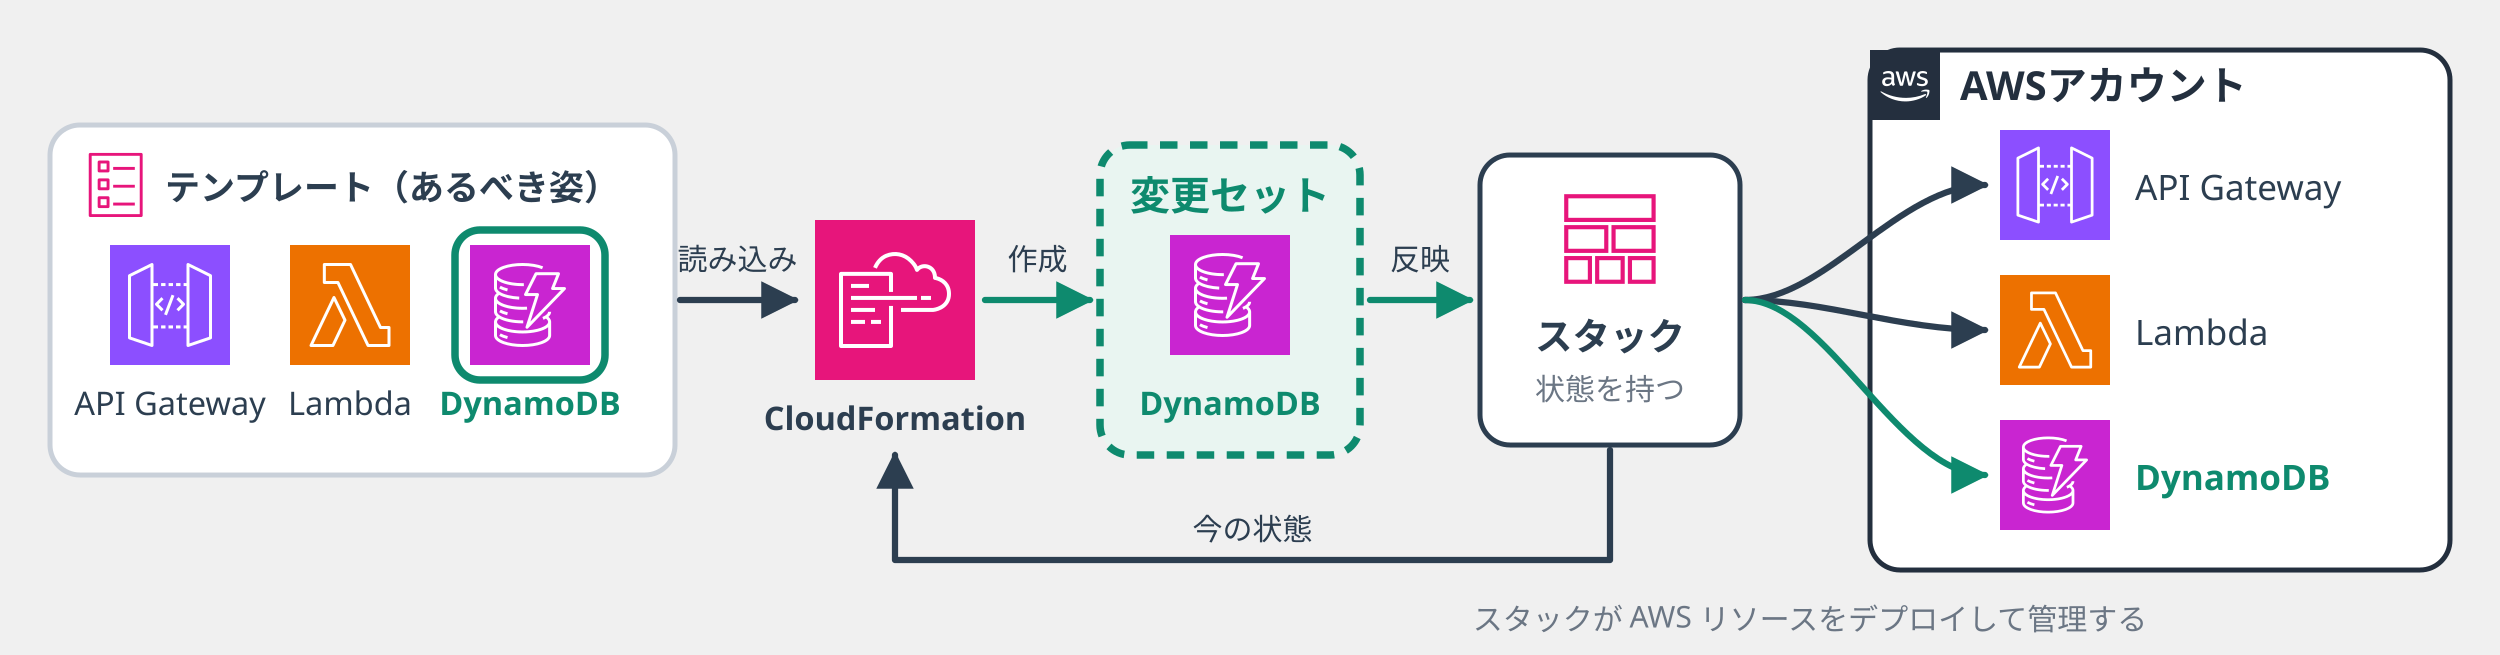
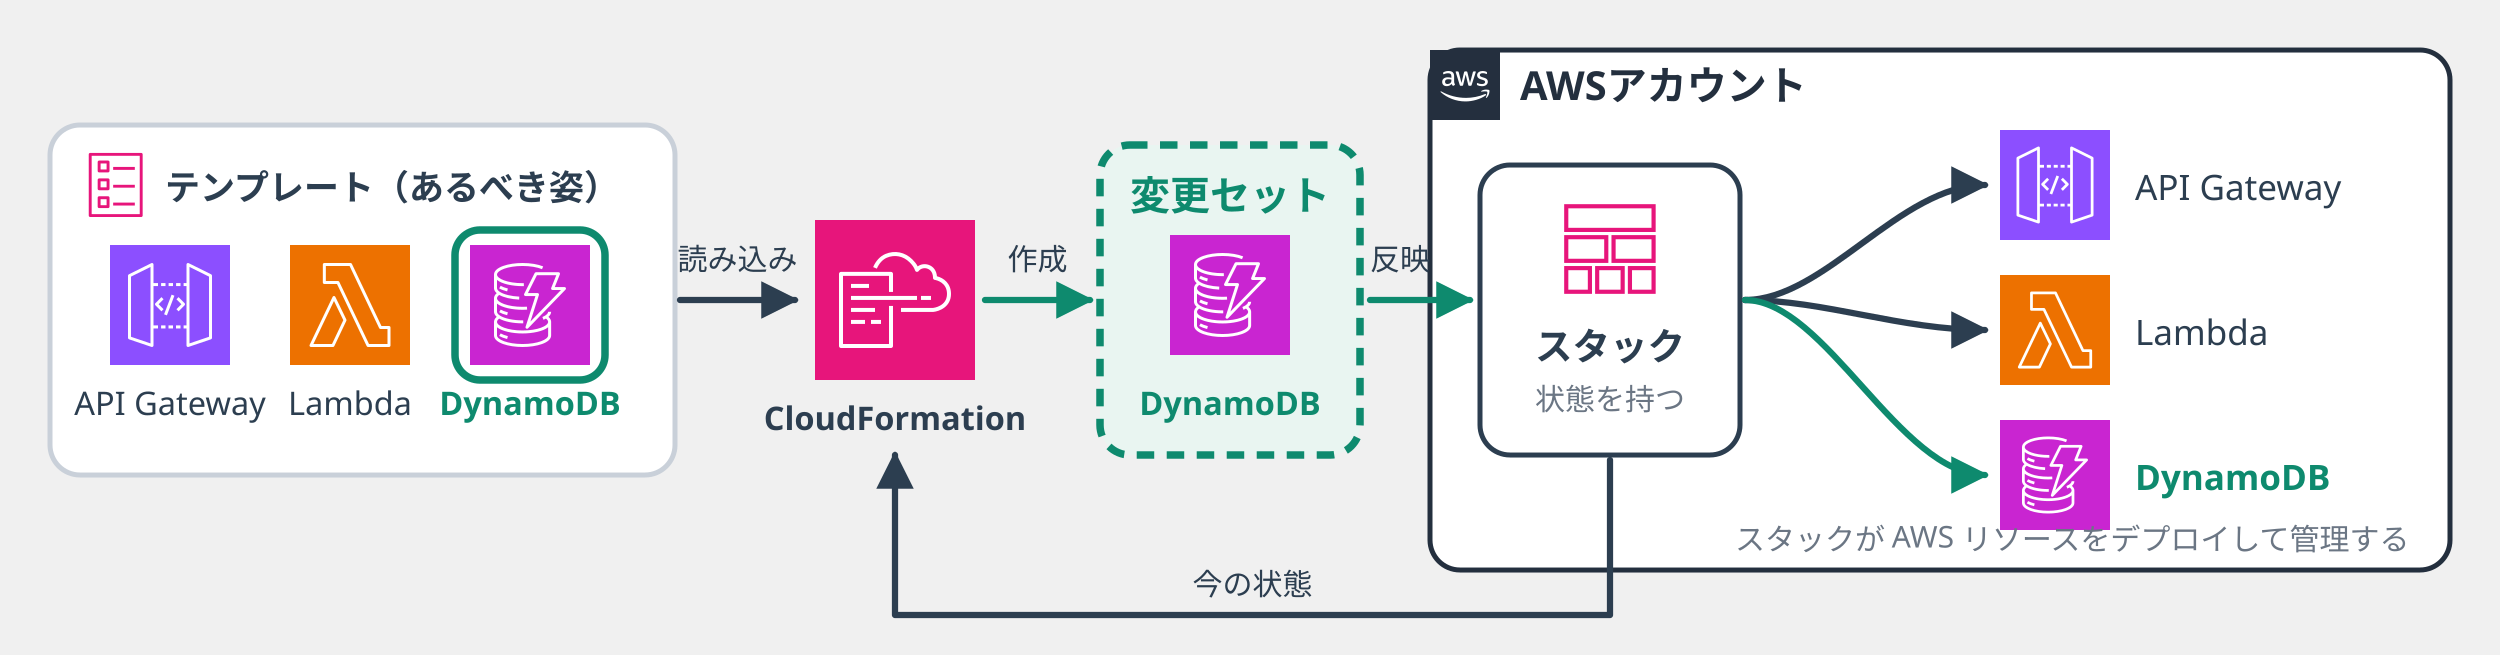
<svg xmlns="http://www.w3.org/2000/svg" viewBox="0 0 1000 262" width="100%" role="img" aria-label="CloudFormationがテンプレートとスタックの今の状態を比べて変更セットを作り、スタックに反映する。スタックからAPI Gateway、Lambda、DynamoDBがデプロイされる">
  <defs>
    <marker id="a-i" viewBox="0 0 10 10" refX="9" refY="5" markerWidth="6" markerHeight="6" orient="auto-start-reverse">
      <path d="M0,0 L10,5 L0,10 z" fill="#2c3e50" />
    </marker>
    <marker id="a-g" viewBox="0 0 10 10" refX="9" refY="5" markerWidth="6" markerHeight="6" orient="auto-start-reverse">
      <path d="M0,0 L10,5 L0,10 z" fill="#0E8A6E" />
    </marker>
    <marker id="a-r" viewBox="0 0 10 10" refX="9" refY="5" markerWidth="6" markerHeight="6" orient="auto-start-reverse">
      <path d="M0,0 L10,5 L0,10 z" fill="#DD344C" />
    </marker>
    <marker id="a-x" viewBox="0 0 10 10" refX="9" refY="5" markerWidth="6" markerHeight="6" orient="auto-start-reverse">
      <path d="M0,0 L10,5 L0,10 z" fill="#8a94a3" />
    </marker>
  </defs>
  <rect x="20" y="50" width="250" height="140" rx="12" fill="#ffffff" stroke="#c9d0d9" stroke-width="2" />
  <svg x="32" y="60" width="28" height="28" viewBox="0 0 48 48">
    <g id="cfn-deploy-v4-Icon-Resource/Management-Governance/Res_AWS-CloudFormation_Template_48" stroke="none" stroke-width="1" fill="none" fill-rule="evenodd">
      <path d="M22.734,38.089 L37.593,38.089 L37.593,36.089 L22.734,36.089 L22.734,38.089 Z M22.734,25.852 L37.593,25.852 L37.593,23.852 L22.734,23.852 L22.734,25.852 Z M22.734,13.615 L37.593,13.615 L37.593,11.615 L22.734,11.615 L22.734,13.615 Z M14.118,37.838 L18.237,37.838 L18.237,33.719 L14.118,33.719 L14.118,37.838 Z M13.118,39.838 L19.238,39.838 C19.79,39.838 20.238,39.391 20.238,38.838 L20.238,32.719 C20.238,32.166 19.79,31.719 19.238,31.719 L13.118,31.719 C12.566,31.719 12.118,32.166 12.118,32.719 L12.118,38.838 C12.118,39.391 12.566,39.838 13.118,39.838 L13.118,39.838 Z M14.118,25.6 L18.237,25.6 L18.237,21.481 L14.118,21.481 L14.118,25.6 Z M13.118,27.601 L19.238,27.601 C19.79,27.601 20.238,27.153 20.238,26.601 L20.238,20.481 C20.238,19.929 19.79,19.481 19.238,19.481 L13.118,19.481 C12.566,19.481 12.118,19.929 12.118,20.481 L12.118,26.601 C12.118,27.153 12.566,27.601 13.118,27.601 L13.118,27.601 Z M14.118,13.363 L18.237,13.363 L18.237,9.244 L14.118,9.244 L14.118,13.363 Z M13.118,15.363 L19.238,15.363 C19.79,15.363 20.238,14.916 20.238,14.363 L20.238,8.244 C20.238,7.691 19.79,7.244 19.238,7.244 L13.118,7.244 C12.566,7.244 12.118,7.691 12.118,8.244 L12.118,14.363 C12.118,14.916 12.566,15.363 13.118,15.363 L13.118,15.363 Z M8,43.956 L40.963,43.956 L40.963,4 L8,4 L8,43.956 Z M41.963,2 L7,2 C6.448,2 6,2.447 6,3 L6,44.956 C6,45.509 6.448,45.956 7,45.956 L41.963,45.956 C42.516,45.956 42.963,45.509 42.963,44.956 L42.963,3 C42.963,2.447 42.516,2 41.963,2 L41.963,2 Z" id="cfn-deploy-v4-AWS-CloudFormation_template_Resource-Icon_light-bg" fill="#E7157B" />
    </g>
  </svg>
  <text x="66" y="80" font-family="'Noto Sans JP', 'Hiragino Sans', sans-serif" font-size="14" font-weight="bold" fill="#2c3e50" text-anchor="start">テンプレート（あるべき姿）</text>
  <svg x="44" y="98" width="48" height="48" viewBox="0 0 80 80">
    <g id="cfn-deploy-v5-Icon-Architecture/64/Arch_Amazon-API-Gateway_64">
      <g id="cfn-deploy-v5-Icon-Architecture-BG/64/Networking-Content-Delivery">
        <rect id="cfn-deploy-v5-Rectangle" width="80" height="80" fill="#8C4FFF" />
      </g>
      <g id="cfn-deploy-v5-Icon-Service/64/Amazon-API-Gateway_64">
        <path id="cfn-deploy-v5-Amazon-API-Gateway_Icon_64_Squid" fill-rule="evenodd" clip-rule="evenodd" d="M34.065 55.632H37V53.615H34.065V55.632ZM39 55.632H42V53.615H39V55.632ZM27 14.63L14 21.082V61.193L27 65.59V14.63ZM29 27.393V53.615H32V55.632H29V66.992C29 67.316 28.845 67.621 28.584 67.81C28.412 67.936 28.207 68 28 68C27.894 68 27.786 67.983 27.682 67.948L12.682 62.876C12.274 62.737 12 62.352 12 61.92V20.454C12 20.07 12.217 19.718 12.559 19.549L27.559 12.104C27.868 11.95 28.235 11.968 28.528 12.152C28.821 12.336 29 12.66 29 13.009V25.376H32V27.393H29ZM44 55.632H47V53.615H44V55.632ZM44.065 27.393H47V25.376H44.065V27.393ZM39.065 27.393H42V25.376H39.065V27.393ZM34.065 27.393H37V25.376H34.065V27.393ZM66 21.082L53 14.63V65.59L66 61.193V21.082ZM68 61.92C68 62.352 67.726 62.737 67.318 62.876L52.318 67.948C52.214 67.983 52.106 68 52 68C51.793 68 51.588 67.936 51.416 67.81C51.155 67.621 51 67.316 51 66.992V55.632H49.065V53.615H51V27.393H49.065V25.376H51V13.009C51 12.66 51.179 12.336 51.472 12.152C51.765 11.968 52.131 11.95 52.441 12.104L67.441 19.549C67.783 19.718 68 20.07 68 20.454V61.92ZM42.934 33.807L41.066 33.083L36.066 46.194L37.934 46.918L42.934 33.807ZM49.707 40.209C50.098 39.815 50.098 39.176 49.707 38.783L45.707 34.749L44.293 36.175L47.586 39.496L44.293 42.817L45.707 44.243L49.707 40.209ZM34.293 44.243L30.293 40.209C29.902 39.815 29.902 39.176 30.293 38.783L34.293 34.749L35.707 36.175L32.414 39.496L35.707 42.817L34.293 44.243Z" fill="white" />
      </g>
    </g>
  </svg>
  <text x="68" y="166" font-family="'Noto Sans JP', 'Hiragino Sans', sans-serif" font-size="13" font-weight="normal" fill="#2c3e50" text-anchor="middle">API Gateway</text>
  <svg x="116" y="98" width="48" height="48" viewBox="0 0 80 80">
    <g id="cfn-deploy-v6-Icon-Architecture/64/Arch_AWS-Lambda_64" stroke="none" stroke-width="1" fill="none" fill-rule="evenodd">
      <g id="cfn-deploy-v6-Icon-Architecture-BG/64/Compute" fill="#ED7100">
        <rect id="cfn-deploy-v6-Rectangle" x="0" y="0" width="80" height="80" />
      </g>
      <path d="M28.008,66 L15.591,66 L29.324,37.296 L35.546,50.106 L28.008,66 Z M30.22,34.553 C30.051,34.208 29.7,33.989 29.318,33.989 L29.315,33.989 C28.929,33.99 28.578,34.211 28.412,34.558 L13.098,66.569 C12.95,66.879 12.971,67.243 13.155,67.534 C13.337,67.824 13.658,68 14.002,68 L28.642,68 C29.03,68 29.382,67.777 29.548,67.428 L37.564,50.528 C37.693,50.254 37.692,49.937 37.559,49.665 L30.22,34.553 Z M64.995,66 L52.659,66 L32.867,24.57 C32.701,24.222 32.349,24 31.962,24 L23.89,24 L23.899,14 L39.72,14 L59.42,55.429 C59.586,55.777 59.939,56 60.326,56 L64.995,56 L64.995,66 Z M65.998,54 L60.96,54 L41.259,12.571 C41.094,12.223 40.741,12 40.353,12 L22.898,12 C22.345,12 21.896,12.447 21.895,12.999 L21.884,24.999 C21.884,25.265 21.989,25.519 22.178,25.707 C22.365,25.895 22.62,26 22.887,26 L31.329,26 L51.122,67.43 C51.289,67.778 51.639,68 52.026,68 L65.998,68 C66.552,68 67,67.552 67,67 L67,55 C67,54.448 66.552,54 65.998,54 L65.998,54 Z" id="cfn-deploy-v6-AWS-Lambda_Icon_64_Squid" fill="#FFFFFF" />
    </g>
  </svg>
  <text x="140" y="166" font-family="'Noto Sans JP', 'Hiragino Sans', sans-serif" font-size="13" font-weight="normal" fill="#2c3e50" text-anchor="middle">Lambda</text>
  <svg x="188" y="98" width="48" height="48" viewBox="0 0 80 80">
    <g id="cfn-deploy-v7-Icon-Architecture/64/Arch_Amazon-DynamoDB_64" stroke="none" stroke-width="1" fill="none" fill-rule="evenodd">
      <g id="cfn-deploy-v7-Icon-Architecture-BG/64/Database" fill="#C925D1">
        <rect id="cfn-deploy-v7-Rectangle" x="0" y="0" width="80" height="80" />
      </g>
      <path d="M52.086,54.85 C48.748,57.549 41.745,58.975 35.044,58.975 C28.342,58.975 21.337,57.548 18,54.849 L18,60.285 L18.001,60.285 C18.001,62.995 25,66.016 35.044,66.016 C45.08,66.016 52.075,62.999 52.086,60.29 L52.086,54.85 Z M52.087,44.522 L54.087,44.511 L54.087,44.522 C54.087,45.73 53.482,46.858 52.304,47.891 C53.732,49.147 54.087,50.38 54.087,51.258 C54.087,51.264 54.086,51.269 54.086,51.275 L54.086,60.285 L54.087,60.285 C54.087,65.295 44.275,68 35.044,68 C25.835,68 16.05,65.307 16.003,60.319 C16.003,60.314 16,60.309 16,60.304 L16,51.255 C16,51.253 16.002,51.25 16.002,51.247 C16.005,50.369 16.361,49.141 17.787,47.888 C16.37,46.636 16.01,45.415 16.001,44.544 L16.002,44.544 C16.002,44.54 16,44.537 16,44.533 L16,35.484 C16,35.481 16.002,35.478 16.002,35.475 C16.005,34.597 16.362,33.369 17.788,32.117 C16.37,30.865 16.01,29.643 16.001,28.773 L16.002,28.773 C16.002,28.769 16,28.765 16,28.761 L16,19.713 C16,19.71 16.002,19.707 16.002,19.704 C16.019,14.7 25.82,12 35.044,12 C40.255,12 45.261,12.828 48.778,14.272 L48.013,16.105 C44.73,14.757 40.003,13.984 35.044,13.984 C25,13.984 18.001,17.005 18.001,19.717 C18.001,22.429 25,25.45 35.044,25.45 C35.315,25.453 35.58,25.45 35.848,25.44 L35.932,27.422 C35.636,27.434 35.34,27.434 35.044,27.434 C28.342,27.434 21.337,26.007 18,23.308 L18,28.74 L18.001,28.74 L18.001,28.763 C18.011,29.803 19.078,30.712 19.972,31.289 C22.662,33.004 27.482,34.175 32.857,34.418 L32.766,36.4 C27.321,36.153 22.553,35.023 19.484,33.292 C18.728,33.857 18.001,34.622 18.001,35.489 C18.001,38.2 25,41.221 35.044,41.221 C36.029,41.221 37.007,41.189 37.952,41.123 L38.091,43.102 C37.101,43.17 36.075,43.205 35.044,43.205 C28.342,43.205 21.337,41.778 18,39.079 L18,44.511 L18.001,44.511 C18.011,45.575 19.078,46.482 19.972,47.06 C23.048,49.023 28.824,50.245 35.044,50.245 L35.484,50.245 L35.484,52.229 L35.044,52.229 C28.725,52.229 22.982,51.055 19.47,49.073 C18.718,49.637 18.001,50.398 18.001,51.258 C18.001,53.97 25,56.992 35.044,56.992 C45.08,56.992 52.075,53.974 52.086,51.265 L52.086,51.255 L52.086,51.254 C52.084,50.392 51.364,49.631 50.61,49.067 C50.122,49.344 49.599,49.61 49.004,49.855 L48.238,48.022 C48.964,47.724 49.594,47.402 50.111,47.062 C51.013,46.474 52.087,45.555 52.087,44.522 L52.087,44.522 Z M60.653,30.017 L55.049,30.017 C54.718,30.017 54.407,29.854 54.222,29.582 C54.035,29.31 53.997,28.964 54.119,28.66 L57.528,20.138 L44.619,20.138 L38.619,32.04 L45.001,32.04 C45.32,32.04 45.62,32.192 45.809,32.447 C45.996,32.703 46.051,33.031 45.954,33.333 L40.258,51.089 L60.653,30.017 Z M63.722,29.712 L38.723,55.54 C38.528,55.74 38.266,55.844 38.001,55.844 C37.825,55.844 37.648,55.799 37.49,55.705 C37.09,55.469 36.907,54.992 37.048,54.552 L43.634,34.024 L37.001,34.024 C36.654,34.024 36.333,33.846 36.15,33.554 C35.968,33.261 35.951,32.896 36.107,32.589 L43.107,18.703 C43.276,18.367 43.622,18.154 44.001,18.154 L59.001,18.154 C59.332,18.154 59.643,18.318 59.828,18.589 C60.015,18.862 60.053,19.207 59.931,19.512 L56.522,28.033 L63,28.033 C63.4,28.033 63.763,28.271 63.92,28.636 C64.077,29.002 63.999,29.426 63.722,29.712 L63.722,29.712 Z M19.455,60.674 C20.872,61.473 22.656,62.144 24.757,62.668 L25.245,60.744 C23.346,60.271 21.686,59.65 20.443,58.95 L19.455,60.674 Z M24.757,46.799 L25.245,44.875 C23.346,44.401 21.686,43.78 20.443,43.08 L19.455,44.805 C20.872,45.603 22.655,46.275 24.757,46.799 L24.757,46.799 Z M19.455,28.936 L20.443,27.211 C21.684,27.911 23.345,28.531 25.245,29.006 L24.757,30.929 C22.653,30.404 20.87,29.733 19.455,28.936 L19.455,28.936 Z" id="cfn-deploy-v7-Amazon-DynamoDB_Icon_64_Squid" fill="#FFFFFF" />
    </g>
  </svg>
  <text x="212" y="166" font-family="'Noto Sans JP', 'Hiragino Sans', sans-serif" font-size="13" font-weight="bold" fill="#0E8A6E" text-anchor="middle">DynamoDB</text>
  <rect x="182" y="92" width="60" height="60" rx="10" fill="none" stroke="#0E8A6E" stroke-width="3" />
  <path d="M272,120 L318,120" fill="none" stroke="#2c3e50" stroke-width="2.5" stroke-linejoin="round" stroke-linecap="round" marker-end="url(#a-i)" />
  <text x="295" y="108" font-family="'Noto Sans JP', 'Hiragino Sans', sans-serif" font-size="12" font-weight="normal" fill="#2c3e50" text-anchor="middle">読み込み</text>
  <svg x="326" y="88" width="64" height="64" viewBox="0 0 80 80">
    <g id="cfn-deploy-v8-Icon-Architecture/64/Arch_AWS-CloudFormation_64" stroke="none" stroke-width="1" fill="none" fill-rule="evenodd">
      <g id="cfn-deploy-v8-Icon-Architecture-BG/64/Management-Governance" fill="#E7157B">
        <rect id="cfn-deploy-v8-Rectangle" x="0" y="0" width="80" height="80" />
      </g>
      <path d="M53,39.963 L58,39.963 L58,37.96 L53,37.96 L53,39.963 Z M28,51.982 L33,51.982 L33,49.979 L28,49.979 L28,51.982 Z M18,51.982 L25,51.982 L25,49.979 L18,49.979 L18,51.982 Z M18,45.972 L30,45.972 L30,43.969 L18,43.969 L18,45.972 Z M18,33.954 L27,33.954 L27,31.951 L18,31.951 L18,33.954 Z M18,39.963 L51,39.963 L51,37.96 L18,37.96 L18,39.963 Z M37,61.997 L14,61.997 L14,27.945 L37,27.945 L37,35.957 L39,35.957 L39,26.943 C39,26.39 38.552,25.942 38,25.942 L13,25.942 C12.447,25.942 12,26.39 12,26.943 L12,62.998 C12,63.551 12.447,64 13,64 L38,64 C38.552,64 39,63.551 39,62.998 L39,42.968 L37,42.968 L37,61.997 Z M68,36.959 C68,43.431 62.173,45.682 59.092,45.968 L43,45.972 L43,43.969 L59,43.969 C59.195,43.946 66,43.212 66,36.959 C66,31.264 60.863,30.108 59.834,29.934 C59.321,29.847 58.96,29.382 59.004,28.863 C59.005,28.844 59.007,28.826 59.009,28.808 C58.954,25.59 56.981,24.585 56.126,24.3 C54.53,23.769 52.751,24.277 51.81,25.539 C51.591,25.836 51.229,25.987 50.861,25.931 C50.497,25.876 50.192,25.625 50.068,25.277 C49.447,23.536 48.546,22.408 47.293,21.153 C44.159,18.039 39.905,17.178 35.925,18.853 C33.837,19.733 32.012,21.728 30.922,24.327 L29.078,23.55 C30.37,20.474 32.584,18.089 35.15,17.007 C39.905,15.005 44.971,16.026 48.704,19.734 C49.774,20.807 50.66,21.851 51.35,23.204 C52.843,22.098 54.857,21.767 56.757,22.399 C59.189,23.209 60.727,25.321 60.975,28.129 C64.381,28.988 68,31.712 68,36.959 L68,36.959 Z" id="cfn-deploy-v8-AWS-CloudFormation_Icon_64_Squid" fill="#FFFFFF" />
    </g>
  </svg>
  <text x="358" y="172" font-family="'Noto Sans JP', 'Hiragino Sans', sans-serif" font-size="13" font-weight="bold" fill="#2c3e50" text-anchor="middle">CloudFormation</text>
  <path d="M394,120 L436,120" fill="none" stroke="#0E8A6E" stroke-width="2.5" stroke-linejoin="round" stroke-linecap="round" marker-end="url(#a-g)" />
  <text x="415" y="108" font-family="'Noto Sans JP', 'Hiragino Sans', sans-serif" font-size="12" font-weight="normal" fill="#2c3e50" text-anchor="middle">作成</text>
  <rect x="440" y="58" width="104" height="124" rx="12" fill="#e9f5f1" stroke="#0E8A6E" stroke-width="3" stroke-dasharray="7 5" />
  <text x="492" y="84" font-family="'Noto Sans JP', 'Hiragino Sans', sans-serif" font-size="16" font-weight="bold" fill="#0E8A6E" text-anchor="middle">変更セット</text>
  <svg x="468" y="94" width="48" height="48" viewBox="0 0 80 80">
    <g id="cfn-deploy-v9-Icon-Architecture/64/Arch_Amazon-DynamoDB_64" stroke="none" stroke-width="1" fill="none" fill-rule="evenodd">
      <g id="cfn-deploy-v9-Icon-Architecture-BG/64/Database" fill="#C925D1">
        <rect id="cfn-deploy-v9-Rectangle" x="0" y="0" width="80" height="80" />
      </g>
      <path d="M52.086,54.85 C48.748,57.549 41.745,58.975 35.044,58.975 C28.342,58.975 21.337,57.548 18,54.849 L18,60.285 L18.001,60.285 C18.001,62.995 25,66.016 35.044,66.016 C45.08,66.016 52.075,62.999 52.086,60.29 L52.086,54.85 Z M52.087,44.522 L54.087,44.511 L54.087,44.522 C54.087,45.73 53.482,46.858 52.304,47.891 C53.732,49.147 54.087,50.38 54.087,51.258 C54.087,51.264 54.086,51.269 54.086,51.275 L54.086,60.285 L54.087,60.285 C54.087,65.295 44.275,68 35.044,68 C25.835,68 16.05,65.307 16.003,60.319 C16.003,60.314 16,60.309 16,60.304 L16,51.255 C16,51.253 16.002,51.25 16.002,51.247 C16.005,50.369 16.361,49.141 17.787,47.888 C16.37,46.636 16.01,45.415 16.001,44.544 L16.002,44.544 C16.002,44.54 16,44.537 16,44.533 L16,35.484 C16,35.481 16.002,35.478 16.002,35.475 C16.005,34.597 16.362,33.369 17.788,32.117 C16.37,30.865 16.01,29.643 16.001,28.773 L16.002,28.773 C16.002,28.769 16,28.765 16,28.761 L16,19.713 C16,19.71 16.002,19.707 16.002,19.704 C16.019,14.7 25.82,12 35.044,12 C40.255,12 45.261,12.828 48.778,14.272 L48.013,16.105 C44.73,14.757 40.003,13.984 35.044,13.984 C25,13.984 18.001,17.005 18.001,19.717 C18.001,22.429 25,25.45 35.044,25.45 C35.315,25.453 35.58,25.45 35.848,25.44 L35.932,27.422 C35.636,27.434 35.34,27.434 35.044,27.434 C28.342,27.434 21.337,26.007 18,23.308 L18,28.74 L18.001,28.74 L18.001,28.763 C18.011,29.803 19.078,30.712 19.972,31.289 C22.662,33.004 27.482,34.175 32.857,34.418 L32.766,36.4 C27.321,36.153 22.553,35.023 19.484,33.292 C18.728,33.857 18.001,34.622 18.001,35.489 C18.001,38.2 25,41.221 35.044,41.221 C36.029,41.221 37.007,41.189 37.952,41.123 L38.091,43.102 C37.101,43.17 36.075,43.205 35.044,43.205 C28.342,43.205 21.337,41.778 18,39.079 L18,44.511 L18.001,44.511 C18.011,45.575 19.078,46.482 19.972,47.06 C23.048,49.023 28.824,50.245 35.044,50.245 L35.484,50.245 L35.484,52.229 L35.044,52.229 C28.725,52.229 22.982,51.055 19.47,49.073 C18.718,49.637 18.001,50.398 18.001,51.258 C18.001,53.97 25,56.992 35.044,56.992 C45.08,56.992 52.075,53.974 52.086,51.265 L52.086,51.255 L52.086,51.254 C52.084,50.392 51.364,49.631 50.61,49.067 C50.122,49.344 49.599,49.61 49.004,49.855 L48.238,48.022 C48.964,47.724 49.594,47.402 50.111,47.062 C51.013,46.474 52.087,45.555 52.087,44.522 L52.087,44.522 Z M60.653,30.017 L55.049,30.017 C54.718,30.017 54.407,29.854 54.222,29.582 C54.035,29.31 53.997,28.964 54.119,28.66 L57.528,20.138 L44.619,20.138 L38.619,32.04 L45.001,32.04 C45.32,32.04 45.62,32.192 45.809,32.447 C45.996,32.703 46.051,33.031 45.954,33.333 L40.258,51.089 L60.653,30.017 Z M63.722,29.712 L38.723,55.54 C38.528,55.74 38.266,55.844 38.001,55.844 C37.825,55.844 37.648,55.799 37.49,55.705 C37.09,55.469 36.907,54.992 37.048,54.552 L43.634,34.024 L37.001,34.024 C36.654,34.024 36.333,33.846 36.15,33.554 C35.968,33.261 35.951,32.896 36.107,32.589 L43.107,18.703 C43.276,18.367 43.622,18.154 44.001,18.154 L59.001,18.154 C59.332,18.154 59.643,18.318 59.828,18.589 C60.015,18.862 60.053,19.207 59.931,19.512 L56.522,28.033 L63,28.033 C63.4,28.033 63.763,28.271 63.92,28.636 C64.077,29.002 63.999,29.426 63.722,29.712 L63.722,29.712 Z M19.455,60.674 C20.872,61.473 22.656,62.144 24.757,62.668 L25.245,60.744 C23.346,60.271 21.686,59.65 20.443,58.95 L19.455,60.674 Z M24.757,46.799 L25.245,44.875 C23.346,44.401 21.686,43.78 20.443,43.08 L19.455,44.805 C20.872,45.603 22.655,46.275 24.757,46.799 L24.757,46.799 Z M19.455,28.936 L20.443,27.211 C21.684,27.911 23.345,28.531 25.245,29.006 L24.757,30.929 C22.653,30.404 20.87,29.733 19.455,28.936 L19.455,28.936 Z" id="cfn-deploy-v9-Amazon-DynamoDB_Icon_64_Squid" fill="#FFFFFF" />
    </g>
  </svg>
  <text x="492" y="166" font-family="'Noto Sans JP', 'Hiragino Sans', sans-serif" font-size="13" font-weight="bold" fill="#0E8A6E" text-anchor="middle">DynamoDB</text>
-   <path d="M548,120 L588,120" fill="none" stroke="#0E8A6E" stroke-width="2.5" stroke-linejoin="round" stroke-linecap="round" marker-end="url(#a-g)" />
-   <text x="568" y="108" font-family="'Noto Sans JP', 'Hiragino Sans', sans-serif" font-size="12" font-weight="normal" fill="#2c3e50" text-anchor="middle">反映</text>
-   <rect x="592" y="62" width="104" height="116" rx="12" fill="#ffffff" stroke="#2c3e50" stroke-width="2" />
-   <svg x="624" y="76" width="40" height="40" viewBox="0 0 48 48">
-     <g id="cfn-deploy-v10-Icon-Resource/Management-Governance/Res_AWS-CloudFormation_Stack_48" stroke="none" stroke-width="1" fill="none" fill-rule="evenodd">
-       <path d="M2,15.353 L45.92,15.353 L45.92,2 L2,2 L2,15.353 Z M4,13.354 L43.92,13.354 L43.92,4 L4,4 L4,13.354 Z M24.706,30.201 L45.92,30.201 L45.92,16.847 L24.706,16.847 L24.706,30.201 Z M26.706,28.2 L43.92,28.2 L43.92,18.847 L26.706,18.847 L26.706,28.2 Z M2,30.201 L23.213,30.201 L23.213,16.847 L2,16.847 L2,30.201 Z M4,28.2 L21.213,28.2 L21.213,18.847 L4,18.847 L4,28.2 Z M32.567,45.047 L45.92,45.047 L45.92,31.694 L32.567,31.694 L32.567,45.047 Z M34.566,43.047 L43.92,43.047 L43.92,33.693 L34.566,33.693 L34.566,43.047 Z M16.847,45.047 L31.073,45.047 L31.073,31.694 L16.847,31.694 L16.847,45.047 Z M18.847,43.047 L29.074,43.047 L29.074,33.693 L18.847,33.693 L18.847,43.047 Z M2,45.047 L15.352,45.047 L15.352,31.694 L2,31.694 L2,45.047 Z M4,43.047 L13.353,43.047 L13.353,33.693 L4,33.693 L4,43.047 Z" id="cfn-deploy-v10-AWS-CloudFormation_stack_Resource-Icon_light-bg" fill="#E7157B" />
-     </g>
-   </svg>
-   <text x="644" y="140" font-family="'Noto Sans JP', 'Hiragino Sans', sans-serif" font-size="15" font-weight="bold" fill="#2c3e50" text-anchor="middle">スタック</text>
-   <text x="644" y="160" font-family="'Noto Sans JP', 'Hiragino Sans', sans-serif" font-size="12" font-weight="normal" fill="#6b7684" text-anchor="middle">状態を持つ</text>
-   <path d="M644,180 L644,224 L358,224 L358,182" fill="none" stroke="#2c3e50" stroke-width="2.5" stroke-linejoin="round" stroke-linecap="round" marker-end="url(#a-i)" />
-   <text x="501" y="216" font-family="'Noto Sans JP', 'Hiragino Sans', sans-serif" font-size="12" font-weight="normal" fill="#2c3e50" text-anchor="middle">今の状態</text>
-   <rect x="748" y="20" width="232" height="208" rx="12" fill="#ffffff" stroke="#232F3E" stroke-width="2" />
-   <g transform="translate(6,-90)">
+   <rect x="572" y="20" width="408" height="208" rx="12" fill="#ffffff" stroke="#232F3E" stroke-width="2" />
+   <g transform="translate(-170,-90)">
    <svg x="742" y="110" width="28" height="28" viewBox="0 0 40 40">
      <g id="cfn-deploy-cloud21-Icon-Architecture-Group/32/AWS-Cloud-logo_32" stroke="none" stroke-width="1" fill="none" fill-rule="evenodd">
        <rect id="cfn-deploy-cloud21-Rectangle" fill="#242F3E" x="0" y="0" width="40" height="40" />
        <path d="M32.698,23.901 C33.059,24.37 32.298,26.3 31.957,27.164 C31.853,27.426 32.075,27.529 32.307,27.332 C33.82,26.048 34.212,23.357 33.901,22.969 C33.594,22.583 30.95,22.252 29.338,23.401 C29.089,23.578 29.132,23.822 29.407,23.79 C30.315,23.678 32.338,23.433 32.698,23.901 L32.698,23.901 Z M31.856,25.91 C32.374,25.532 31.93,24.969 31.402,25.19 C27.889,26.654 24.075,27.363 20.602,27.363 C15.459,27.363 10.475,25.974 6.446,23.668 C6.094,23.466 5.833,23.823 6.127,24.082 C9.86,27.398 14.796,29.391 20.274,29.391 C24.184,29.391 28.725,28.183 31.856,25.91 L31.856,25.91 Z M29.712,20.695 C29.214,20.695 28.727,20.642 28.253,20.534 C27.777,20.425 27.413,20.302 27.16,20.161 C27.005,20.077 26.908,19.989 26.869,19.903 C26.831,19.815 26.811,19.729 26.811,19.643 L26.811,19.174 C26.811,18.98 26.884,18.881 27.027,18.881 C27.082,18.881 27.14,18.894 27.2,18.914 C27.261,18.937 27.341,18.969 27.441,19.012 C27.761,19.153 28.108,19.26 28.485,19.336 C28.861,19.411 29.236,19.449 29.611,19.449 C30.208,19.449 30.669,19.347 30.995,19.141 C31.322,18.937 31.484,18.646 31.484,18.268 C31.484,18.008 31.399,17.793 31.227,17.619 C31.056,17.445 30.738,17.286 30.275,17.134 L28.9,16.713 C28.203,16.497 27.698,16.184 27.383,15.775 C27.068,15.363 26.911,14.916 26.911,14.428 C26.911,14.041 26.996,13.699 27.169,13.401 C27.339,13.104 27.564,12.851 27.845,12.64 C28.13,12.43 28.459,12.272 28.834,12.162 C29.208,12.055 29.606,12 30.026,12 C30.236,12 30.449,12.014 30.666,12.041 C30.881,12.067 31.085,12.103 31.278,12.146 C31.471,12.191 31.651,12.239 31.816,12.292 C31.982,12.347 32.114,12.401 32.215,12.454 C32.346,12.529 32.439,12.605 32.496,12.681 C32.551,12.756 32.579,12.858 32.579,12.989 L32.579,13.425 C32.579,13.62 32.507,13.716 32.362,13.716 C32.285,13.716 32.165,13.68 31.998,13.604 C31.458,13.365 30.848,13.248 30.177,13.248 C29.635,13.248 29.214,13.334 28.916,13.506 C28.617,13.68 28.468,13.955 28.468,14.333 C28.468,14.591 28.562,14.81 28.751,14.988 C28.939,15.166 29.286,15.336 29.795,15.499 L31.137,15.921 C31.822,16.135 32.311,16.433 32.603,16.809 C32.897,17.188 33.044,17.619 33.044,18.104 C33.044,18.505 32.961,18.864 32.794,19.182 C32.628,19.501 32.399,19.772 32.105,19.999 C31.813,20.226 31.463,20.398 31.054,20.517 C30.644,20.637 30.197,20.695 29.712,20.695 L29.712,20.695 Z M17.547,20.451 C17.381,20.451 17.26,20.424 17.182,20.364 C17.104,20.303 17.038,20.183 16.983,19.999 L14.761,12.842 C14.708,12.658 14.679,12.535 14.679,12.471 C14.679,12.32 14.757,12.244 14.912,12.244 L15.839,12.244 C16.016,12.244 16.14,12.274 16.213,12.334 C16.284,12.392 16.347,12.512 16.402,12.698 L17.993,18.818 L19.47,12.698 C19.514,12.512 19.574,12.392 19.651,12.334 C19.728,12.274 19.855,12.244 20.031,12.244 L20.796,12.244 C20.971,12.244 21.098,12.274 21.176,12.334 C21.253,12.392 21.314,12.512 21.358,12.698 L22.851,18.899 L24.491,12.698 C24.546,12.512 24.609,12.392 24.681,12.334 C24.754,12.274 24.877,12.244 25.054,12.244 L25.932,12.244 C26.088,12.244 26.165,12.32 26.165,12.471 C26.165,12.512 26.158,12.562 26.149,12.615 C26.136,12.671 26.116,12.746 26.081,12.842 L23.795,19.999 C23.74,20.183 23.673,20.303 23.595,20.364 C23.518,20.424 23.396,20.451 23.231,20.451 L22.418,20.451 C22.242,20.451 22.115,20.421 22.038,20.357 C21.961,20.292 21.9,20.166 21.856,19.984 L20.38,14.024 L18.923,19.984 C18.879,20.166 18.817,20.292 18.74,20.357 C18.662,20.421 18.536,20.451 18.359,20.451 L17.547,20.451 Z M9.939,19.449 C10.25,19.449 10.575,19.392 10.918,19.279 C11.26,19.165 11.558,18.969 11.812,18.687 C11.968,18.515 12.074,18.318 12.136,18.096 C12.196,17.876 12.225,17.609 12.225,17.295 L12.225,16.907 C11.951,16.842 11.661,16.791 11.356,16.753 C11.052,16.716 10.757,16.696 10.469,16.696 C9.84,16.696 9.369,16.82 9.061,17.069 C8.752,17.317 8.596,17.672 8.596,18.139 C8.596,18.57 8.713,18.895 8.945,19.117 C9.177,19.339 9.509,19.449 9.939,19.449 L9.939,19.449 Z M13.785,18.041 C13.785,18.386 13.82,18.66 13.892,18.866 C13.965,19.072 14.067,19.294 14.199,19.53 C14.243,19.606 14.265,19.676 14.265,19.739 C14.265,19.838 14.204,19.93 14.083,20.015 L13.486,20.405 C13.398,20.458 13.315,20.486 13.238,20.486 C13.137,20.486 13.044,20.443 12.956,20.357 C12.822,20.226 12.71,20.084 12.617,19.927 C12.521,19.771 12.425,19.588 12.326,19.383 C11.585,20.236 10.658,20.663 9.542,20.663 C8.746,20.663 8.116,20.443 7.651,19.999 C7.188,19.557 6.956,18.963 6.956,18.219 C6.956,17.432 7.243,16.796 7.819,16.316 C8.392,15.836 9.167,15.595 10.138,15.595 C10.459,15.595 10.793,15.62 11.141,15.668 C11.488,15.716 11.851,15.785 12.225,15.871 L12.225,15.192 C12.225,14.49 12.078,13.996 11.779,13.709 C11.481,13.423 10.968,13.281 10.239,13.281 C9.906,13.281 9.566,13.32 9.218,13.401 C8.871,13.482 8.53,13.587 8.199,13.716 C8.044,13.781 7.933,13.822 7.868,13.838 C7.802,13.854 7.752,13.862 7.719,13.862 C7.587,13.862 7.519,13.766 7.519,13.57 L7.519,13.118 C7.519,12.966 7.543,12.858 7.587,12.795 C7.631,12.729 7.719,12.664 7.852,12.6 C8.183,12.437 8.581,12.297 9.044,12.179 C9.509,12.06 10,12 10.52,12 C11.646,12 12.472,12.253 12.997,12.753 C13.521,13.255 13.785,14.013 13.785,15.028 L13.785,18.041 Z" id="cfn-deploy-cloud21-Fill-1" fill="#FFFFFF" />
      </g>
    </svg>
    <text x="778" y="130" font-family="'Noto Sans JP', 'Hiragino Sans', sans-serif" font-size="16" font-weight="bold" fill="#232F3E" text-anchor="start">AWSアカウント</text>
  </g>
+   <path d="M548,120 L588,120" fill="none" stroke="#0E8A6E" stroke-width="2.5" stroke-linejoin="round" stroke-linecap="round" marker-end="url(#a-g)" />
+   <text x="560" y="108" font-family="'Noto Sans JP', 'Hiragino Sans', sans-serif" font-size="12" font-weight="normal" fill="#2c3e50" text-anchor="middle">反映</text>
+   <rect x="592" y="66" width="104" height="116" rx="12" fill="#ffffff" stroke="#2c3e50" stroke-width="2" />
+   <svg x="624" y="80" width="40" height="40" viewBox="0 0 48 48">
+     <g id="cfn-deploy-v10-Icon-Resource/Management-Governance/Res_AWS-CloudFormation_Stack_48" stroke="none" stroke-width="1" fill="none" fill-rule="evenodd">
+       <path d="M2,15.353 L45.92,15.353 L45.92,2 L2,2 L2,15.353 Z M4,13.354 L43.92,13.354 L43.92,4 L4,4 L4,13.354 Z M24.706,30.201 L45.92,30.201 L45.92,16.847 L24.706,16.847 L24.706,30.201 Z M26.706,28.2 L43.92,28.2 L43.92,18.847 L26.706,18.847 L26.706,28.2 Z M2,30.201 L23.213,30.201 L23.213,16.847 L2,16.847 L2,30.201 Z M4,28.2 L21.213,28.2 L21.213,18.847 L4,18.847 L4,28.2 Z M32.567,45.047 L45.92,45.047 L45.92,31.694 L32.567,31.694 L32.567,45.047 Z M34.566,43.047 L43.92,43.047 L43.92,33.693 L34.566,33.693 L34.566,43.047 Z M16.847,45.047 L31.073,45.047 L31.073,31.694 L16.847,31.694 L16.847,45.047 Z M18.847,43.047 L29.074,43.047 L29.074,33.693 L18.847,33.693 L18.847,43.047 Z M2,45.047 L15.352,45.047 L15.352,31.694 L2,31.694 L2,45.047 Z M4,43.047 L13.353,43.047 L13.353,33.693 L4,33.693 L4,43.047 Z" id="cfn-deploy-v10-AWS-CloudFormation_stack_Resource-Icon_light-bg" fill="#E7157B" />
+     </g>
+   </svg>
+   <text x="644" y="144" font-family="'Noto Sans JP', 'Hiragino Sans', sans-serif" font-size="15" font-weight="bold" fill="#2c3e50" text-anchor="middle">スタック</text>
+   <text x="644" y="164" font-family="'Noto Sans JP', 'Hiragino Sans', sans-serif" font-size="12" font-weight="normal" fill="#6b7684" text-anchor="middle">状態を持つ</text>
+   <path d="M644,184 L644,246 L358,246 L358,182" fill="none" stroke="#2c3e50" stroke-width="2.5" stroke-linejoin="round" stroke-linecap="round" marker-end="url(#a-i)" />
+   <text x="501" y="238" font-family="'Noto Sans JP', 'Hiragino Sans', sans-serif" font-size="12" font-weight="normal" fill="#2c3e50" text-anchor="middle">今の状態</text>
  <svg x="800" y="52" width="44" height="44" viewBox="0 0 80 80">
    <g id="cfn-deploy-v11-Icon-Architecture/64/Arch_Amazon-API-Gateway_64">
      <g id="cfn-deploy-v11-Icon-Architecture-BG/64/Networking-Content-Delivery">
        <rect id="cfn-deploy-v11-Rectangle" width="80" height="80" fill="#8C4FFF" />
      </g>
      <g id="cfn-deploy-v11-Icon-Service/64/Amazon-API-Gateway_64">
        <path id="cfn-deploy-v11-Amazon-API-Gateway_Icon_64_Squid" fill-rule="evenodd" clip-rule="evenodd" d="M34.065 55.632H37V53.615H34.065V55.632ZM39 55.632H42V53.615H39V55.632ZM27 14.63L14 21.082V61.193L27 65.59V14.63ZM29 27.393V53.615H32V55.632H29V66.992C29 67.316 28.845 67.621 28.584 67.81C28.412 67.936 28.207 68 28 68C27.894 68 27.786 67.983 27.682 67.948L12.682 62.876C12.274 62.737 12 62.352 12 61.92V20.454C12 20.07 12.217 19.718 12.559 19.549L27.559 12.104C27.868 11.95 28.235 11.968 28.528 12.152C28.821 12.336 29 12.66 29 13.009V25.376H32V27.393H29ZM44 55.632H47V53.615H44V55.632ZM44.065 27.393H47V25.376H44.065V27.393ZM39.065 27.393H42V25.376H39.065V27.393ZM34.065 27.393H37V25.376H34.065V27.393ZM66 21.082L53 14.63V65.59L66 61.193V21.082ZM68 61.92C68 62.352 67.726 62.737 67.318 62.876L52.318 67.948C52.214 67.983 52.106 68 52 68C51.793 68 51.588 67.936 51.416 67.81C51.155 67.621 51 67.316 51 66.992V55.632H49.065V53.615H51V27.393H49.065V25.376H51V13.009C51 12.66 51.179 12.336 51.472 12.152C51.765 11.968 52.131 11.95 52.441 12.104L67.441 19.549C67.783 19.718 68 20.07 68 20.454V61.92ZM42.934 33.807L41.066 33.083L36.066 46.194L37.934 46.918L42.934 33.807ZM49.707 40.209C50.098 39.815 50.098 39.176 49.707 38.783L45.707 34.749L44.293 36.175L47.586 39.496L44.293 42.817L45.707 44.243L49.707 40.209ZM34.293 44.243L30.293 40.209C29.902 39.815 29.902 39.176 30.293 38.783L34.293 34.749L35.707 36.175L32.414 39.496L35.707 42.817L34.293 44.243Z" fill="white" />
      </g>
    </g>
  </svg>
  <text x="854" y="80" font-family="'Noto Sans JP', 'Hiragino Sans', sans-serif" font-size="14" font-weight="normal" fill="#2c3e50" text-anchor="start">API Gateway</text>
  <path d="M698,120 C730,120 760,74 794,74" fill="none" stroke="#2c3e50" stroke-width="2.5" stroke-linejoin="round" stroke-linecap="round" marker-end="url(#a-i)" />
  <svg x="800" y="110" width="44" height="44" viewBox="0 0 80 80">
    <g id="cfn-deploy-v12-Icon-Architecture/64/Arch_AWS-Lambda_64" stroke="none" stroke-width="1" fill="none" fill-rule="evenodd">
      <g id="cfn-deploy-v12-Icon-Architecture-BG/64/Compute" fill="#ED7100">
        <rect id="cfn-deploy-v12-Rectangle" x="0" y="0" width="80" height="80" />
      </g>
      <path d="M28.008,66 L15.591,66 L29.324,37.296 L35.546,50.106 L28.008,66 Z M30.22,34.553 C30.051,34.208 29.7,33.989 29.318,33.989 L29.315,33.989 C28.929,33.99 28.578,34.211 28.412,34.558 L13.098,66.569 C12.95,66.879 12.971,67.243 13.155,67.534 C13.337,67.824 13.658,68 14.002,68 L28.642,68 C29.03,68 29.382,67.777 29.548,67.428 L37.564,50.528 C37.693,50.254 37.692,49.937 37.559,49.665 L30.22,34.553 Z M64.995,66 L52.659,66 L32.867,24.57 C32.701,24.222 32.349,24 31.962,24 L23.89,24 L23.899,14 L39.72,14 L59.42,55.429 C59.586,55.777 59.939,56 60.326,56 L64.995,56 L64.995,66 Z M65.998,54 L60.96,54 L41.259,12.571 C41.094,12.223 40.741,12 40.353,12 L22.898,12 C22.345,12 21.896,12.447 21.895,12.999 L21.884,24.999 C21.884,25.265 21.989,25.519 22.178,25.707 C22.365,25.895 22.62,26 22.887,26 L31.329,26 L51.122,67.43 C51.289,67.778 51.639,68 52.026,68 L65.998,68 C66.552,68 67,67.552 67,67 L67,55 C67,54.448 66.552,54 65.998,54 L65.998,54 Z" id="cfn-deploy-v12-AWS-Lambda_Icon_64_Squid" fill="#FFFFFF" />
    </g>
  </svg>
  <text x="854" y="138" font-family="'Noto Sans JP', 'Hiragino Sans', sans-serif" font-size="14" font-weight="normal" fill="#2c3e50" text-anchor="start">Lambda</text>
  <path d="M698,120 C730,120 760,132 794,132" fill="none" stroke="#2c3e50" stroke-width="2.5" stroke-linejoin="round" stroke-linecap="round" marker-end="url(#a-i)" />
  <svg x="800" y="168" width="44" height="44" viewBox="0 0 80 80">
    <g id="cfn-deploy-v13-Icon-Architecture/64/Arch_Amazon-DynamoDB_64" stroke="none" stroke-width="1" fill="none" fill-rule="evenodd">
      <g id="cfn-deploy-v13-Icon-Architecture-BG/64/Database" fill="#C925D1">
        <rect id="cfn-deploy-v13-Rectangle" x="0" y="0" width="80" height="80" />
      </g>
      <path d="M52.086,54.85 C48.748,57.549 41.745,58.975 35.044,58.975 C28.342,58.975 21.337,57.548 18,54.849 L18,60.285 L18.001,60.285 C18.001,62.995 25,66.016 35.044,66.016 C45.08,66.016 52.075,62.999 52.086,60.29 L52.086,54.85 Z M52.087,44.522 L54.087,44.511 L54.087,44.522 C54.087,45.73 53.482,46.858 52.304,47.891 C53.732,49.147 54.087,50.38 54.087,51.258 C54.087,51.264 54.086,51.269 54.086,51.275 L54.086,60.285 L54.087,60.285 C54.087,65.295 44.275,68 35.044,68 C25.835,68 16.05,65.307 16.003,60.319 C16.003,60.314 16,60.309 16,60.304 L16,51.255 C16,51.253 16.002,51.25 16.002,51.247 C16.005,50.369 16.361,49.141 17.787,47.888 C16.37,46.636 16.01,45.415 16.001,44.544 L16.002,44.544 C16.002,44.54 16,44.537 16,44.533 L16,35.484 C16,35.481 16.002,35.478 16.002,35.475 C16.005,34.597 16.362,33.369 17.788,32.117 C16.37,30.865 16.01,29.643 16.001,28.773 L16.002,28.773 C16.002,28.769 16,28.765 16,28.761 L16,19.713 C16,19.71 16.002,19.707 16.002,19.704 C16.019,14.7 25.82,12 35.044,12 C40.255,12 45.261,12.828 48.778,14.272 L48.013,16.105 C44.73,14.757 40.003,13.984 35.044,13.984 C25,13.984 18.001,17.005 18.001,19.717 C18.001,22.429 25,25.45 35.044,25.45 C35.315,25.453 35.58,25.45 35.848,25.44 L35.932,27.422 C35.636,27.434 35.34,27.434 35.044,27.434 C28.342,27.434 21.337,26.007 18,23.308 L18,28.74 L18.001,28.74 L18.001,28.763 C18.011,29.803 19.078,30.712 19.972,31.289 C22.662,33.004 27.482,34.175 32.857,34.418 L32.766,36.4 C27.321,36.153 22.553,35.023 19.484,33.292 C18.728,33.857 18.001,34.622 18.001,35.489 C18.001,38.2 25,41.221 35.044,41.221 C36.029,41.221 37.007,41.189 37.952,41.123 L38.091,43.102 C37.101,43.17 36.075,43.205 35.044,43.205 C28.342,43.205 21.337,41.778 18,39.079 L18,44.511 L18.001,44.511 C18.011,45.575 19.078,46.482 19.972,47.06 C23.048,49.023 28.824,50.245 35.044,50.245 L35.484,50.245 L35.484,52.229 L35.044,52.229 C28.725,52.229 22.982,51.055 19.47,49.073 C18.718,49.637 18.001,50.398 18.001,51.258 C18.001,53.97 25,56.992 35.044,56.992 C45.08,56.992 52.075,53.974 52.086,51.265 L52.086,51.255 L52.086,51.254 C52.084,50.392 51.364,49.631 50.61,49.067 C50.122,49.344 49.599,49.61 49.004,49.855 L48.238,48.022 C48.964,47.724 49.594,47.402 50.111,47.062 C51.013,46.474 52.087,45.555 52.087,44.522 L52.087,44.522 Z M60.653,30.017 L55.049,30.017 C54.718,30.017 54.407,29.854 54.222,29.582 C54.035,29.31 53.997,28.964 54.119,28.66 L57.528,20.138 L44.619,20.138 L38.619,32.04 L45.001,32.04 C45.32,32.04 45.62,32.192 45.809,32.447 C45.996,32.703 46.051,33.031 45.954,33.333 L40.258,51.089 L60.653,30.017 Z M63.722,29.712 L38.723,55.54 C38.528,55.74 38.266,55.844 38.001,55.844 C37.825,55.844 37.648,55.799 37.49,55.705 C37.09,55.469 36.907,54.992 37.048,54.552 L43.634,34.024 L37.001,34.024 C36.654,34.024 36.333,33.846 36.15,33.554 C35.968,33.261 35.951,32.896 36.107,32.589 L43.107,18.703 C43.276,18.367 43.622,18.154 44.001,18.154 L59.001,18.154 C59.332,18.154 59.643,18.318 59.828,18.589 C60.015,18.862 60.053,19.207 59.931,19.512 L56.522,28.033 L63,28.033 C63.4,28.033 63.763,28.271 63.92,28.636 C64.077,29.002 63.999,29.426 63.722,29.712 L63.722,29.712 Z M19.455,60.674 C20.872,61.473 22.656,62.144 24.757,62.668 L25.245,60.744 C23.346,60.271 21.686,59.65 20.443,58.95 L19.455,60.674 Z M24.757,46.799 L25.245,44.875 C23.346,44.401 21.686,43.78 20.443,43.08 L19.455,44.805 C20.872,45.603 22.655,46.275 24.757,46.799 L24.757,46.799 Z M19.455,28.936 L20.443,27.211 C21.684,27.911 23.345,28.531 25.245,29.006 L24.757,30.929 C22.653,30.404 20.87,29.733 19.455,28.936 L19.455,28.936 Z" id="cfn-deploy-v13-Amazon-DynamoDB_Icon_64_Squid" fill="#FFFFFF" />
    </g>
  </svg>
  <text x="854" y="196" font-family="'Noto Sans JP', 'Hiragino Sans', sans-serif" font-size="14" font-weight="bold" fill="#0E8A6E" text-anchor="start">DynamoDB</text>
  <path d="M698,120 C730,120 760,190 794,190" fill="none" stroke="#0E8A6E" stroke-width="2.5" stroke-linejoin="round" stroke-linecap="round" marker-end="url(#a-g)" />
-   <text x="724" y="252" font-family="'Noto Sans JP', 'Hiragino Sans', sans-serif" font-size="12" font-weight="normal" fill="#6b7684" text-anchor="middle">スタックが AWS リソースをデプロイして管理する</text>
+   <text x="694" y="220" font-family="'Noto Sans JP', 'Hiragino Sans', sans-serif" font-size="12" font-weight="normal" fill="#6b7684" text-anchor="start">スタックが AWS リソースをデプロイして管理する</text>
</svg>
